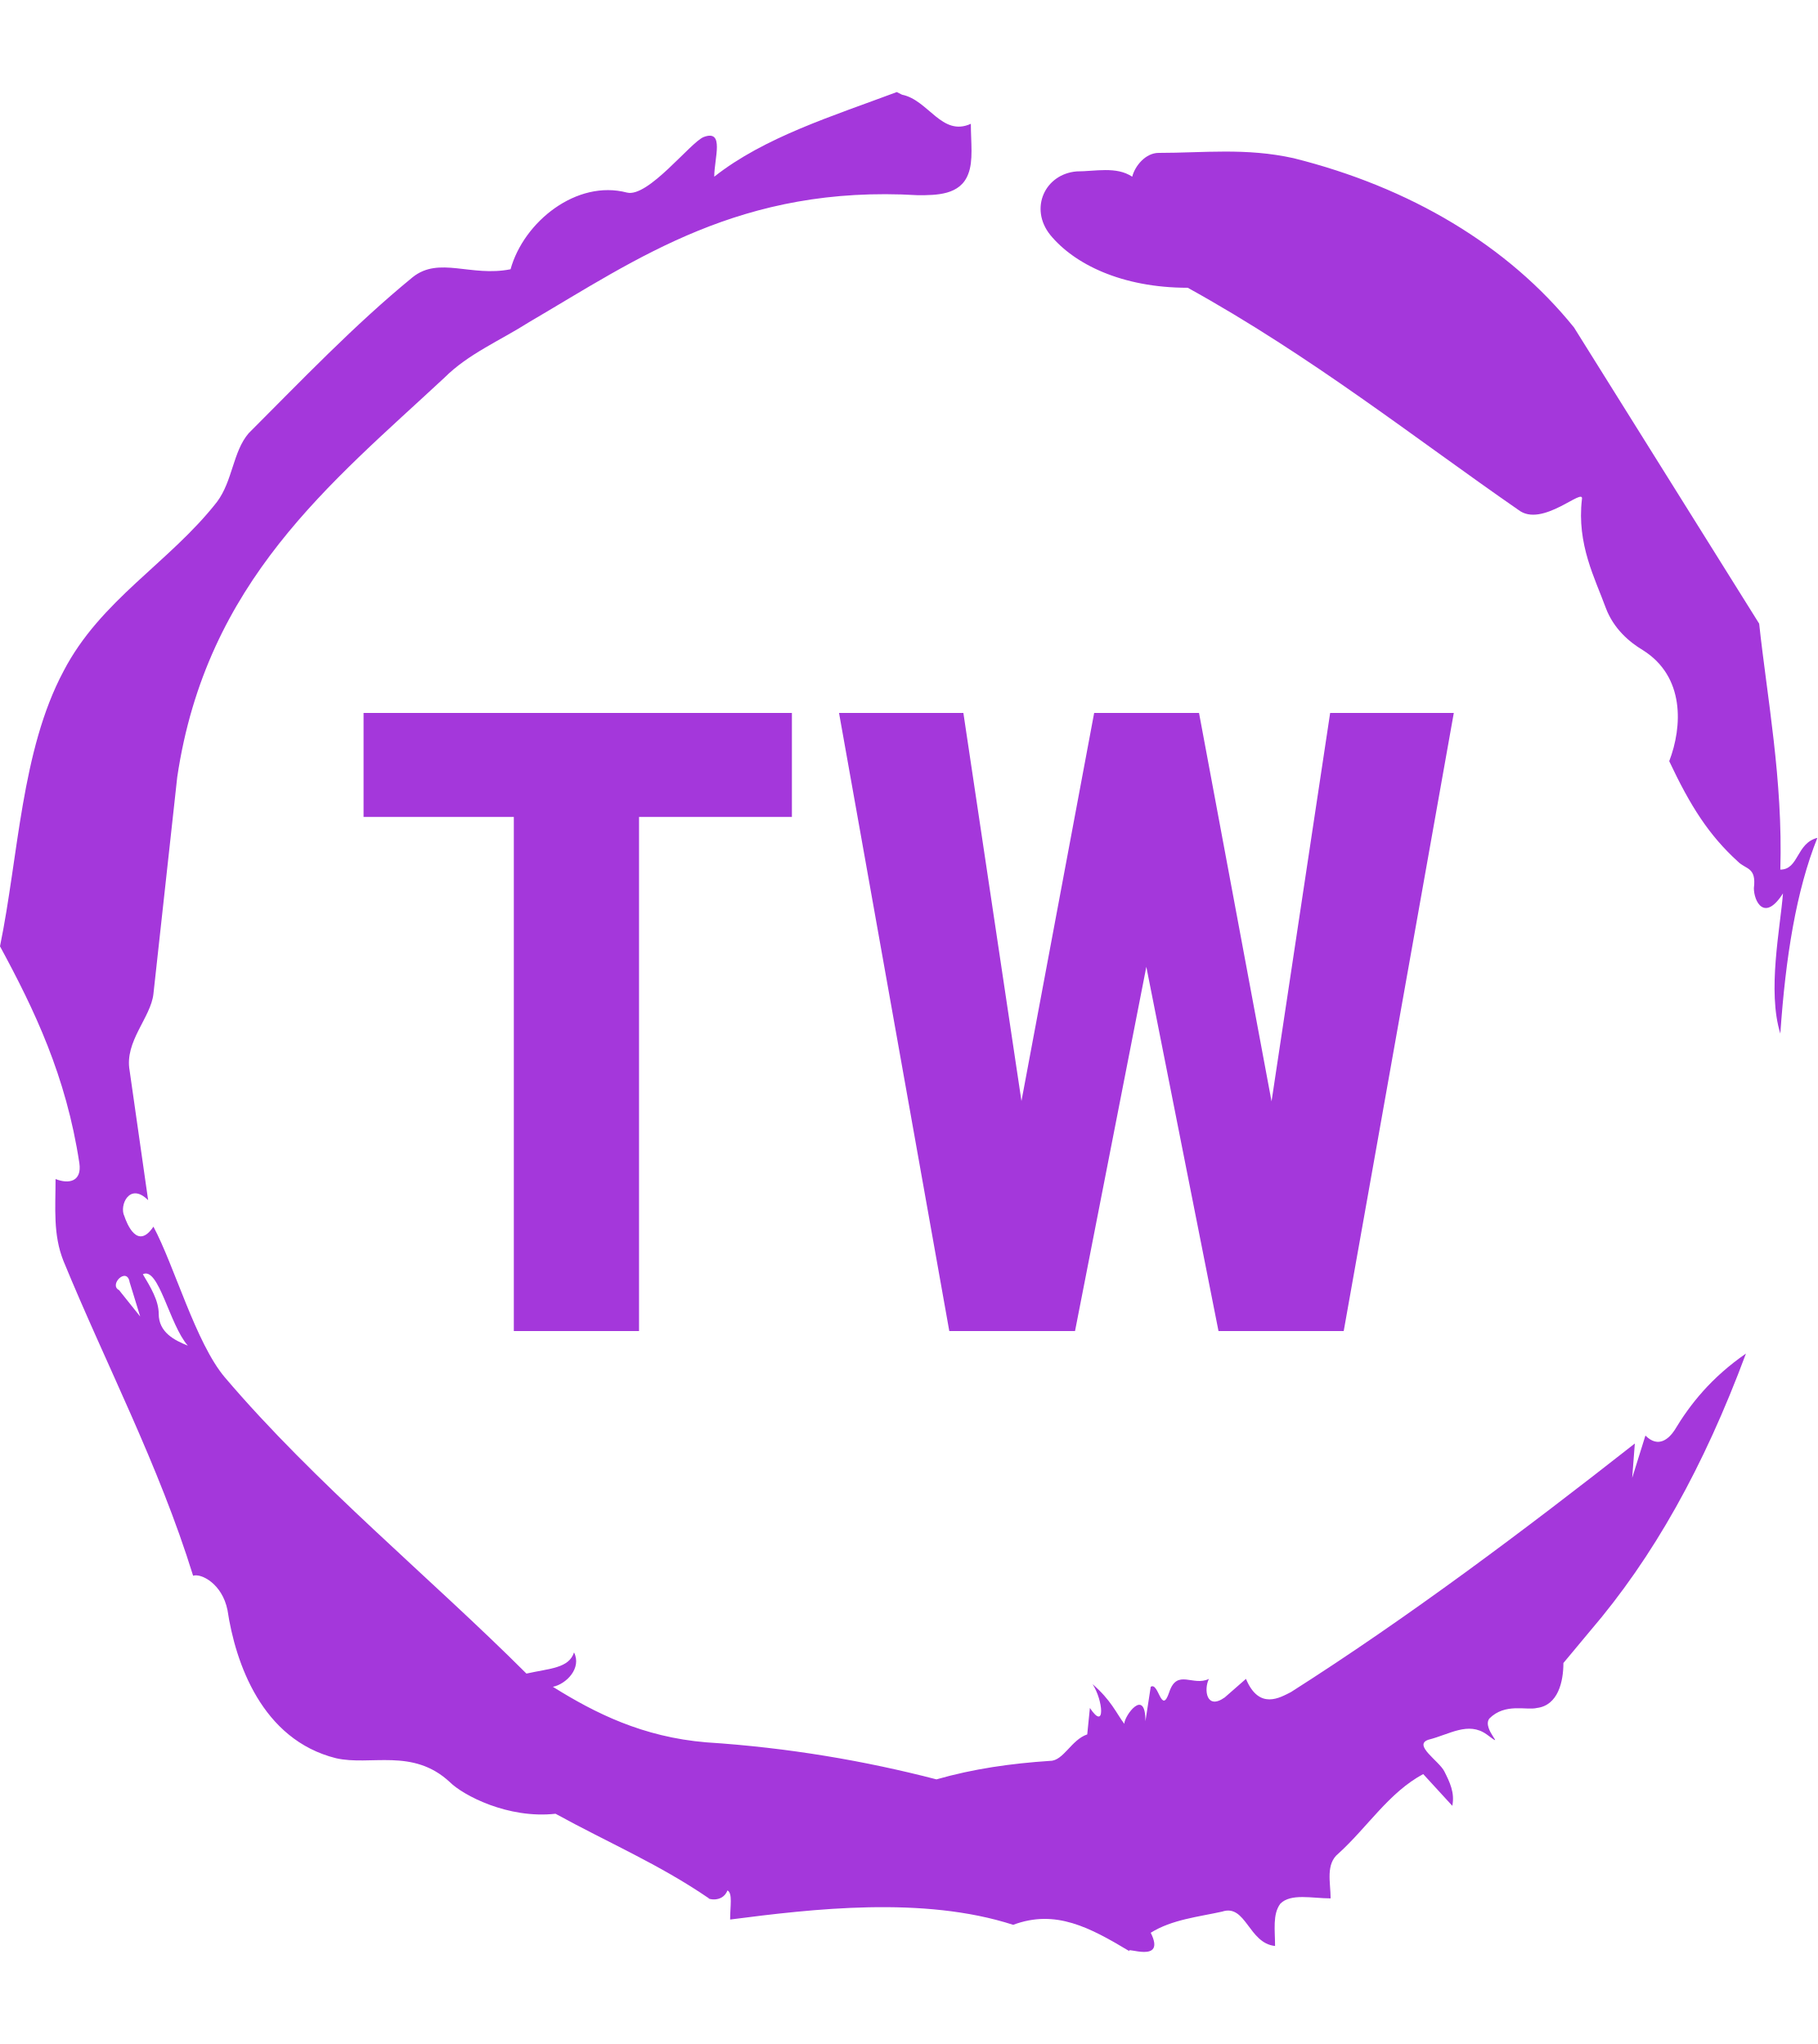
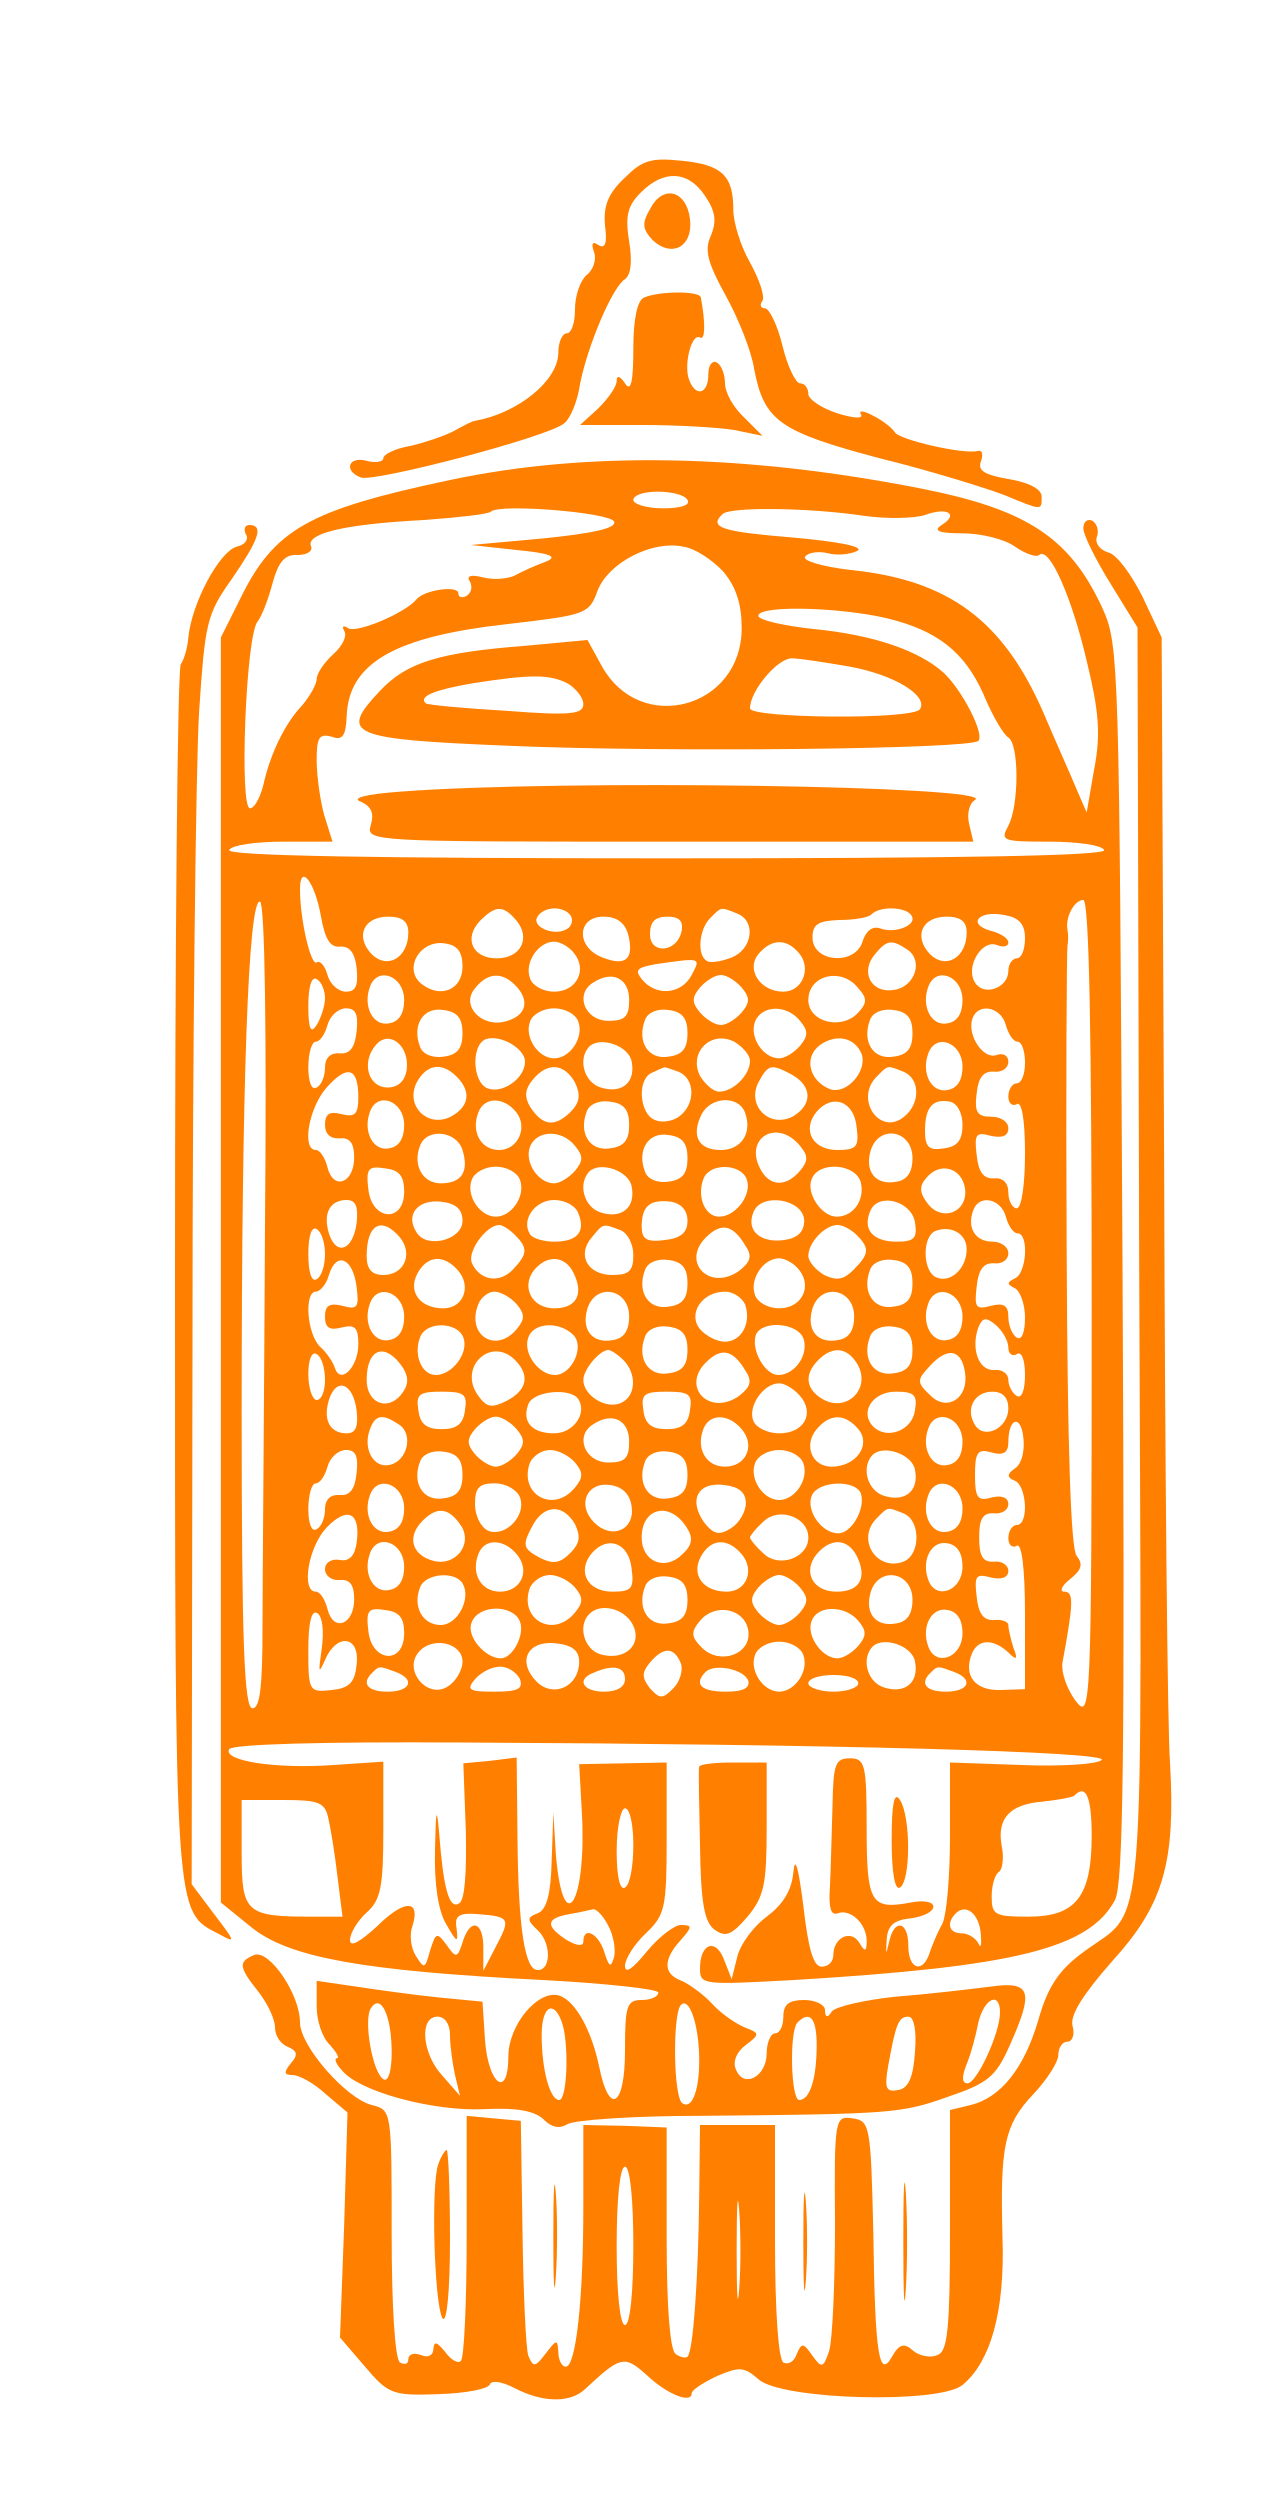
- <svg xmlns="http://www.w3.org/2000/svg" version="1.1" width="1000" height="1125" viewBox="0 0 1000 1125">
-   <g transform="matrix(1,0,0,1,1.7053025658242404e-13,0)">
-     <svg viewBox="0 0 320 360" data-background-color="#35185a" preserveAspectRatio="xMidYMid meet" height="1125" width="1000">
-       <g id="tight-bounds" transform="matrix(1,0,0,1,0,0)">
-         <svg viewBox="0 0 320 360" height="360" width="320">
-           <g>
-             <svg />
-           </g>
-           <g>
-             <svg viewBox="0 0 320 360" height="360" width="320">
-               <g>
-                 <path d="M20.961 227.22l3.726 4.658-1.863-6.056c-0.466-2.795-3.726 0.466-1.863 1.398M25.153 224.425c1.397 2.329 2.795 4.658 2.795 6.987 0 3.261 2.795 4.658 5.123 5.589-3.261-3.726-5.124-13.974-7.918-12.576M204.017 26.929c7.918 0 15.371-0.932 23.756 0.931 20.495 5.124 37.729 15.371 49.374 29.811l32.606 52.169c1.397 13.042 4.192 27.482 3.726 43.319 3.261 0 2.795-4.658 6.521-5.59-3.726 9.316-5.59 20.961-6.521 34.469-2.329-7.453 0-18.632 0.466-24.687-3.261 5.124-5.124 1.397-5.124-0.932 0.466-3.726-1.397-3.261-2.795-4.658-5.124-4.658-8.384-9.782-12.11-17.7 2.329-6.055 2.795-14.905-4.658-19.563-2.329-1.397-5.124-3.726-6.521-7.453-1.863-5.124-5.124-11.179-4.193-19.097 0.466-2.329-6.987 5.124-11.179 1.863-18.166-12.576-36.332-27.016-58.224-39.127-11.645 0-20.029-4.192-24.221-9.316-3.726-4.658-0.932-10.713 4.658-11.179 3.261 0 6.987-0.932 9.782 0.932 0.466-1.863 2.329-4.192 4.657-4.192M157.904 16.215l0.932 0.466c4.658 0.932 6.987 7.453 12.11 5.124 0 3.261 0.466 6.521-0.466 8.85-1.397 3.726-5.59 3.726-8.85 3.726-31.208-1.863-49.374 11.179-68.471 22.358-5.124 3.261-10.713 5.59-14.906 9.782-20.029 18.632-41.921 35.866-47.045 70.335l-4.192 38.195c-0.466 4.192-5.124 8.384-4.192 13.508l3.26 22.824c-3.261-3.261-5.124 0.932-4.192 2.795 0.466 1.397 2.329 6.055 5.124 1.863 3.726 6.987 7.453 20.495 12.576 26.55 15.837 18.632 36.332 35.4 53.101 52.169 4.192-0.932 7.453-0.932 8.384-3.727 1.397 2.795-1.397 5.59-3.726 6.056 7.453 4.658 15.837 8.85 27.016 9.781 14.44 0.932 27.948 3.261 40.524 6.522 6.521-1.863 13.042-2.795 20.029-3.261 2.329 0 3.726-3.726 6.521-4.658l0.466-4.658c2.795 4.192 2.329-1.397 0.466-4.192 3.261 2.795 4.192 5.124 5.589 6.987 0-1.397 3.726-6.521 3.727-0.466l0.931-6.055c1.397-0.932 1.863 5.124 3.261 0.931 1.397-4.192 4.192-0.932 6.987-2.329-0.932 1.863-0.466 5.59 2.794 3.261l3.727-3.261c2.329 5.59 6.055 3.261 7.918 2.329 20.495-13.042 40.99-28.413 60.553-43.784l-0.466 6.055 2.329-7.453c2.329 2.329 4.192 0.466 5.124-0.931 2.795-4.658 6.521-9.316 12.577-13.508-7.453 20.029-16.303 35.866-27.482 48.908l-4.658 5.59c0 3.261-0.932 7.453-4.658 7.918-1.863 0.466-5.59-0.932-8.384 1.863-1.397 1.863 3.261 5.59-0.466 2.795-3.261-2.329-6.521 0-10.248 0.932-2.795 0.932 1.863 3.726 2.795 5.589 0.932 1.863 1.863 3.726 1.398 6.056l-5.124-5.59c-6.055 3.261-9.782 9.316-14.906 13.974-2.329 1.863-1.397 5.124-1.397 7.918-3.261 0-6.987-0.932-8.85 0.932-1.397 1.863-0.932 4.658-0.932 7.453-4.658-0.466-5.124-7.453-9.315-6.056-4.192 0.932-8.85 1.397-12.577 3.727 2.795 5.59-4.658 2.329-3.726 3.26-6.987-4.192-13.042-7.453-20.495-4.658-15.837-5.124-35.4-2.795-49.84-0.931 0-2.329 0.466-4.658-0.466-5.124-0.932 2.329-3.726 1.397-3.26 1.397-8.85-6.055-17.7-9.782-27.016-14.905-8.384 0.932-16.303-3.261-18.632-5.59-6.521-6.055-13.974-2.795-20.029-4.192-13.042-3.261-17.7-16.769-19.098-26.084-0.932-4.658-4.658-6.521-6.055-6.056-6.055-19.563-15.371-37.263-22.824-55.429-1.863-4.658-1.397-9.316-1.397-14.44 2.329 0.932 4.658 0.466 4.192-2.794-2.329-15.371-7.918-27.016-13.974-38.195 3.261-15.837 3.726-34.469 11.179-48.443 6.521-12.576 18.632-19.098 27.016-29.811 2.795-3.726 2.795-8.85 5.59-12.11 9.316-9.316 18.632-19.098 28.879-27.482 4.658-3.726 10.247 0 17.234-1.397 2.329-8.384 11.645-15.837 20.495-13.508 3.726 0.932 11.179-8.85 13.508-9.782 3.726-1.397 1.863 3.726 1.863 6.987 8.85-6.987 20.961-10.713 32.14-14.906" fill="#a437db" fill-rule="nonzero" stroke="none" stroke-width="1" stroke-linecap="butt" stroke-linejoin="miter" stroke-miterlimit="10" stroke-dasharray="" stroke-dashoffset="0" font-family="none" font-weight="none" font-size="none" text-anchor="none" style="mix-blend-mode: normal" data-fill-palette-color="tertiary" />
-               </g>
-               <g transform="matrix(1,0,0,1,64,125.5701)">
-                 <svg viewBox="0 0 192 108.86" height="108.86" width="192">
-                   <g>
-                     <svg viewBox="0 0 192 108.86" height="108.86" width="192">
-                       <g>
-                         <svg viewBox="0 0 192 108.86" height="108.86" width="192">
-                           <g>
-                             <svg viewBox="0 0 192 108.86" height="108.86" width="192">
-                               <g id="textblocktransform">
-                                 <svg viewBox="0 0 192 108.86" height="108.86" width="192" id="textblock">
-                                   <g>
-                                     <svg viewBox="0 0 192 108.86" height="108.86" width="192">
-                                       <g transform="matrix(1,0,0,1,0,0)">
-                                         <svg width="192" viewBox="1.25 -35.55 62.69 35.55" height="108.86" data-palette-color="#a437db">
-                                           <path d="M25.88-35.55L25.88-29.57 17.09-29.57 17.09 0 9.89 0 9.89-29.57 1.25-29.57 1.25-35.55 25.88-35.55ZM49.29-35.55L53.46-13.21 56.83-35.55 63.94-35.55 57.61 0 50.41 0 46.26-20.95 42.16 0 34.93 0 28.59-35.55 35.74-35.55 39.08-13.23 43.26-35.55 49.29-35.55Z" opacity="1" transform="matrix(1,0,0,1,0,0)" fill="#a437db" class="undefined-text-0" data-fill-palette-color="primary" id="text-0" />
-                                         </svg>
-                                       </g>
-                                     </svg>
-                                   </g>
-                                 </svg>
-                               </g>
-                             </svg>
-                           </g>
-                           <g />
-                         </svg>
-                       </g>
-                     </svg>
-                   </g>
-                 </svg>
-               </g>
-             </svg>
-           </g>
-           <defs />
-         </svg>
-         <rect width="320" height="360" fill="none" stroke="none" visibility="hidden" />
-       </g>
-     </svg>
+ <svg xmlns="http://www.w3.org/2000/svg" version="1.0" width="153pt" height="300pt" viewBox="0 0 153 300" preserveAspectRatio="xMidYMid meet">
+   <g transform="translate(0,300) scale(0.1,-0.1)" fill="#ff8000" stroke="none">
+     <path d="M749 2786 c-20 -19 -25 -34 -23 -57 3 -21 0 -28 -8 -23 -7 5 -9 2 -5 -9 3 -8 -1 -21 -9 -27 -8 -7 -14 -25 -14 -41 0 -16 -4 -29 -10 -29 -5 0 -10 -10 -10 -23 0 -34 -49 -73 -100 -82 -3 0 -14 -6 -25 -12 -11 -6 -35 -14 -52 -18 -18 -3 -33 -10 -33 -15 0 -4 -9 -6 -20 -3 -22 6 -28 -12 -7 -20 16 -6 226 49 244 65 7 5 16 26 19 47 9 46 39 117 54 126 7 5 9 21 5 45 -5 31 -2 43 14 59 28 28 57 26 77 -4 13 -19 14 -31 7 -48 -8 -17 -4 -32 18 -72 15 -27 31 -67 34 -88 12 -62 30 -75 151 -107 61 -15 128 -36 149 -44 46 -19 45 -19 45 -2 0 9 -15 17 -39 21 -29 5 -38 10 -34 21 3 8 2 14 -3 13 -16 -5 -94 13 -100 22 -3 5 -14 14 -26 20 -11 6 -18 7 -15 2 4 -6 -9 -5 -28 1 -19 6 -35 17 -35 23 0 7 -4 13 -10 13 -5 0 -15 20 -21 45 -6 25 -16 45 -21 45 -5 0 -7 4 -3 9 3 6 -4 26 -15 46 -11 19 -20 48 -20 63 0 41 -13 54 -61 59 -38 4 -48 1 -70 -21z" />
+     <path d="M780 2749 c-10 -17 -9 -24 3 -37 23 -22 49 -8 45 25 -4 35 -33 42 -48 12z" />
+     <path d="M773 2643 c-8 -3 -13 -25 -13 -61 0 -41 -3 -53 -10 -42 -6 9 -10 10 -10 3 0 -7 -10 -21 -22 -33 l-22 -20 76 0 c41 0 91 -3 109 -6 l34 -7 -22 22 c-13 12 -23 30 -23 41 0 10 -4 22 -10 25 -5 3 -10 -3 -10 -14 0 -24 -15 -28 -23 -7 -7 18 3 57 13 51 6 -4 7 16 1 48 -1 8 -49 8 -68 0z" />
+     <path d="M540 2424 c-170 -36 -211 -59 -252 -143 l-23 -46 0 -759 0 -759 37 -30 c45 -36 132 -52 349 -63 76 -4 139 -11 139 -15 0 -5 -9 -9 -20 -9 -18 0 -20 -7 -20 -61 0 -67 -19 -79 -31 -19 -9 43 -28 78 -47 85 -25 9 -62 -34 -62 -73 0 -51 -24 -34 -28 20 l-3 46 -52 5 c-29 3 -73 9 -99 13 l-48 7 0 -31 c0 -17 7 -38 16 -46 8 -9 12 -16 8 -16 -3 0 -1 -7 6 -14 20 -26 111 -50 171 -47 39 2 60 -2 71 -12 10 -10 19 -12 29 -6 8 5 79 10 159 10 231 2 242 3 298 23 47 16 57 24 73 60 30 67 27 79 -23 72 -24 -3 -74 -9 -113 -12 -38 -4 -73 -12 -77 -18 -5 -8 -8 -7 -8 2 0 6 -11 12 -25 12 -18 0 -25 -5 -25 -20 0 -11 -4 -20 -10 -20 -5 0 -10 -11 -10 -24 0 -28 -28 -43 -37 -19 -4 9 1 21 12 29 17 13 17 14 -1 21 -10 4 -28 16 -39 28 -11 12 -28 24 -37 28 -22 8 -23 25 -1 49 14 16 14 18 0 18 -8 0 -27 -15 -41 -32 -17 -21 -26 -27 -26 -17 0 8 11 26 25 39 23 22 25 30 25 114 l0 91 -52 -1 -53 -1 3 -54 c7 -110 -22 -161 -31 -54 l-3 50 -2 -58 c-1 -40 -6 -59 -17 -63 -13 -5 -13 -8 1 -21 16 -16 15 -48 -1 -47 -15 0 -23 49 -24 157 l-1 98 -32 -4 -32 -3 3 -81 c1 -49 -1 -83 -8 -87 -12 -8 -19 18 -24 84 -3 34 -4 29 -5 -20 -1 -42 4 -74 14 -90 12 -21 14 -22 12 -5 -3 16 2 20 26 18 38 -3 39 -5 21 -39 l-15 -29 0 28 c0 32 -16 36 -25 6 -6 -19 -8 -19 -19 -3 -12 16 -13 15 -20 -7 -6 -22 -7 -22 -17 -6 -6 9 -8 26 -4 36 10 32 -10 32 -43 -1 -21 -19 -32 -25 -32 -16 0 8 9 23 20 33 17 15 20 31 20 100 l0 81 -60 -4 c-69 -5 -133 5 -125 19 4 6 111 9 278 8 445 -2 779 -11 769 -21 -5 -5 -48 -8 -96 -6 l-86 3 0 -88 c0 -48 -4 -95 -9 -105 -5 -9 -12 -25 -15 -34 -8 -27 -26 -22 -26 7 0 30 -17 33 -23 5 -4 -17 -4 -16 -3 2 1 17 8 24 29 26 15 2 27 8 27 14 0 6 -12 8 -27 5 -48 -9 -53 -1 -53 89 0 77 -2 84 -20 84 -18 0 -20 -7 -21 -57 -1 -32 -2 -75 -3 -96 -2 -26 1 -36 9 -33 16 6 35 -13 35 -33 0 -13 -2 -14 -9 -2 -10 16 -31 6 -31 -15 0 -8 -6 -14 -14 -14 -10 0 -16 21 -22 73 -6 47 -10 61 -12 40 -2 -22 -13 -39 -32 -53 -15 -11 -31 -32 -35 -47 l-7 -28 -9 23 c-10 27 -29 20 -29 -10 0 -20 3 -20 113 -14 266 16 354 38 385 96 10 20 12 167 9 765 -4 721 -4 741 -24 785 -39 85 -91 119 -219 144 -209 41 -399 45 -564 10z m285 -24 c4 -6 -8 -10 -29 -10 -20 0 -36 5 -36 10 0 6 13 10 29 10 17 0 33 -4 36 -10z m-88 -26 c3 -8 -26 -14 -84 -20 l-88 -8 55 -6 c41 -4 50 -8 35 -14 -11 -4 -27 -11 -36 -16 -9 -5 -27 -6 -39 -3 -15 4 -21 2 -16 -5 3 -6 2 -13 -4 -17 -5 -3 -10 -2 -10 3 0 10 -41 4 -50 -7 -14 -17 -72 -41 -82 -35 -6 4 -8 3 -5 -3 4 -6 -2 -18 -13 -28 -11 -10 -20 -23 -20 -30 0 -6 -8 -20 -17 -31 -22 -23 -39 -60 -47 -96 -4 -16 -11 -28 -16 -28 -13 0 -5 207 9 224 5 6 13 27 18 46 7 26 15 35 30 34 12 0 19 5 16 11 -5 15 40 26 136 31 41 3 77 7 80 10 10 10 144 -1 148 -12z m300 7 c28 -4 61 -3 73 1 27 10 41 1 20 -12 -11 -7 -3 -10 25 -10 22 0 51 -7 63 -16 13 -9 26 -13 29 -10 12 11 39 -50 57 -127 15 -61 17 -89 9 -130 l-9 -52 -13 30 c-7 17 -25 57 -39 90 -48 110 -113 159 -231 171 -34 4 -58 11 -55 16 4 5 16 7 28 4 11 -3 27 -1 35 3 8 5 -22 11 -78 16 -85 7 -101 12 -84 28 8 9 103 8 170 -2z m-169 -67 c15 -18 22 -38 22 -68 0 -96 -122 -129 -168 -45 l-17 31 -75 -7 c-104 -8 -142 -20 -174 -54 -50 -53 -37 -58 156 -66 186 -8 553 -4 562 6 8 8 -20 62 -42 82 -29 26 -83 45 -154 52 -38 4 -68 11 -68 16 0 14 112 10 166 -6 56 -16 86 -43 108 -97 9 -20 20 -39 26 -43 13 -8 13 -81 0 -106 -10 -18 -7 -19 49 -19 33 0 63 -4 66 -10 4 -7 -173 -10 -525 -10 -352 0 -529 3 -525 10 3 6 33 10 65 10 l59 0 -10 32 c-5 18 -9 48 -9 66 0 27 3 32 18 28 13 -5 17 1 18 24 2 64 57 96 192 111 95 11 99 12 109 40 13 34 66 61 103 53 14 -2 35 -16 48 -30z m152 -114 c54 -10 94 -35 84 -51 -8 -13 -204 -11 -204 1 0 21 33 60 50 60 9 0 41 -5 70 -10z m-339 -20 c10 -6 19 -17 19 -25 0 -12 -15 -14 -92 -8 -51 3 -95 7 -97 9 -9 8 9 16 56 24 70 11 92 11 114 0z m-296 -279 c5 -28 11 -38 23 -37 12 1 18 -8 20 -26 2 -21 -1 -28 -13 -28 -9 0 -19 9 -22 20 -3 11 -9 18 -13 15 -7 -4 -20 51 -20 88 0 32 18 8 25 -32z m-67 -371 c-1 -212 -3 -429 -3 -483 0 -71 -3 -97 -12 -97 -10 0 -13 78 -13 358 0 392 8 614 22 610 6 -2 8 -162 6 -388z m992 -102 c0 -489 -1 -493 -20 -468 -10 14 -17 34 -15 45 13 71 14 85 2 85 -6 0 -3 7 7 15 14 11 16 18 8 28 -7 8 -11 127 -12 367 -1 195 0 360 1 365 1 6 1 14 0 19 -3 15 8 36 19 36 7 0 10 -161 10 -492z m-690 467 c17 -21 5 -45 -24 -45 -29 0 -40 24 -20 45 19 19 28 19 44 0z m65 6 c3 -5 1 -13 -5 -16 -15 -9 -43 3 -35 15 8 13 32 13 40 1z m199 3 c24 -9 19 -43 -6 -53 -13 -5 -26 -7 -30 -4 -12 7 -9 38 4 51 14 14 12 14 32 6z m210 -3 c7 -11 -20 -22 -38 -15 -9 3 -17 -3 -21 -16 -9 -29 -60 -25 -60 5 0 16 7 20 32 21 18 0 36 3 39 7 10 10 42 9 48 -2z m136 -27 c0 -13 -4 -24 -10 -24 -5 0 -10 -7 -10 -15 0 -21 -30 -31 -40 -14 -12 18 8 52 26 45 8 -3 14 -2 14 3 0 5 -9 11 -21 14 -29 8 -15 25 16 19 18 -3 25 -11 25 -28z m-740 7 c0 -30 -25 -45 -44 -26 -20 21 -10 45 20 45 17 0 24 -6 24 -19z m264 -3 c7 -29 -3 -38 -31 -27 -32 12 -31 49 1 49 16 0 26 -7 30 -22z m64 5 c-5 -26 -38 -29 -38 -4 0 15 6 21 21 21 14 0 19 -5 17 -17z m342 -2 c0 -30 -25 -45 -44 -26 -20 21 -10 45 20 45 17 0 24 -6 24 -19z m-605 -41 c0 -28 -27 -39 -50 -20 -21 18 -1 52 28 48 16 -2 22 -10 22 -28z m134 16 c16 -20 3 -46 -24 -46 -13 0 -26 7 -29 16 -7 19 10 44 29 44 7 0 18 -6 24 -14z m270 0 c15 -18 4 -46 -19 -46 -28 0 -45 27 -30 45 16 19 34 19 49 1z m129 5 c21 -13 10 -46 -16 -49 -27 -4 -40 22 -22 43 14 17 20 18 38 6z m-258 -31 c-12 -23 -42 -26 -59 -6 -10 12 -7 15 16 19 55 8 54 8 43 -13z m-440 -28 c0 -9 -5 -24 -10 -32 -7 -11 -10 -5 -10 23 0 23 4 36 10 32 6 -3 10 -14 10 -23z m95 -2 c0 -16 -6 -26 -18 -28 -19 -4 -32 20 -23 44 9 25 41 13 41 -16z m133 18 c18 -18 14 -36 -9 -43 -30 -10 -57 18 -39 39 15 19 32 20 48 4z m137 -18 c0 -20 -5 -25 -25 -25 -28 0 -41 32 -18 46 23 15 43 5 43 -21z m135 15 c10 -12 10 -18 0 -30 -7 -8 -18 -15 -25 -15 -7 0 -18 7 -25 15 -10 12 -10 18 0 30 7 8 18 15 25 15 7 0 18 -7 25 -15z m140 -1 c11 -12 11 -18 -2 -31 -20 -19 -58 -9 -58 17 0 30 40 40 60 14z m125 -14 c0 -16 -6 -26 -18 -28 -19 -4 -32 20 -23 44 9 25 41 13 41 -16z m-727 -37 c-2 -20 -8 -28 -20 -27 -11 1 -18 -5 -18 -17 0 -10 -4 -21 -10 -24 -6 -4 -10 7 -10 24 0 17 4 31 9 31 5 0 11 9 14 20 3 11 13 20 22 20 12 0 15 -7 13 -27z m127 -3 c0 -18 -6 -26 -23 -28 -13 -2 -25 3 -28 12 -10 26 4 48 28 44 17 -2 23 -10 23 -28z m139 14 c7 -19 -10 -44 -29 -44 -19 0 -36 25 -29 44 3 9 16 16 29 16 13 0 26 -7 29 -16z m131 -14 c0 -18 -6 -26 -23 -28 -24 -4 -38 18 -28 44 3 9 15 14 28 12 17 -2 23 -10 23 -28z m135 15 c10 -12 10 -18 0 -30 -7 -8 -18 -15 -25 -15 -19 0 -36 25 -29 44 8 20 38 21 54 1z m135 -15 c0 -18 -6 -26 -23 -28 -24 -4 -38 18 -28 44 3 9 15 14 28 12 17 -2 23 -10 23 -28z m112 10 c3 -11 9 -20 14 -20 5 0 9 -11 9 -25 0 -14 -4 -25 -10 -25 -5 0 -10 -7 -10 -16 0 -8 5 -12 10 -9 6 4 10 -18 10 -59 0 -37 -4 -66 -10 -66 -5 0 -10 9 -10 19 0 12 -7 18 -17 17 -13 -1 -19 8 -21 28 -3 25 -1 28 17 23 14 -3 21 0 21 9 0 8 -9 14 -21 14 -16 0 -20 5 -17 28 2 19 8 27 21 26 9 -1 17 4 17 12 0 7 -6 11 -14 8 -16 -6 -36 24 -29 44 7 19 34 14 40 -8z m-719 -54 c-2 -13 -10 -21 -23 -21 -23 0 -32 30 -14 51 16 19 41 -1 37 -30z m142 10 c0 -20 -27 -39 -45 -32 -18 7 -20 52 -2 59 17 6 47 -11 47 -27z m270 1 c0 -17 -20 -37 -37 -37 -7 0 -17 9 -23 19 -14 28 13 55 41 41 10 -6 19 -16 19 -23z m134 8 c7 -20 -18 -49 -38 -42 -25 10 -32 38 -12 53 20 14 42 9 50 -11z m-276 -9 c5 -25 -12 -39 -37 -31 -20 6 -28 34 -14 49 13 13 48 1 51 -18z m397 -6 c0 -16 -6 -26 -18 -28 -19 -4 -32 20 -23 44 9 25 41 13 41 -16z m-725 -37 c0 -20 -4 -24 -20 -20 -15 4 -20 0 -20 -13 0 -11 7 -17 18 -16 12 1 17 -6 17 -23 0 -31 -25 -40 -32 -12 -3 12 -9 21 -14 21 -17 0 -9 50 13 75 25 28 38 24 38 -12z m118 25 c18 -18 15 -36 -7 -48 -28 -14 -55 13 -41 41 12 22 30 25 48 7z m142 -7 c7 -15 6 -24 -6 -36 -19 -18 -33 -16 -48 7 -7 12 -6 21 3 32 18 22 38 20 51 -3z m124 13 c20 -8 21 -38 2 -53 -7 -6 -21 -9 -30 -5 -19 7 -22 50 -3 57 6 3 13 6 14 6 1 1 8 -2 17 -5z m137 -4 c24 -14 24 -36 0 -50 -28 -14 -55 13 -41 41 12 22 15 23 41 9z m133 4 c20 -8 21 -38 1 -54 -29 -24 -60 21 -33 48 14 14 12 14 32 6z m-599 -64 c0 -16 -6 -26 -18 -28 -19 -4 -32 20 -23 44 9 25 41 13 41 -16z m134 16 c15 -18 3 -46 -20 -46 -22 0 -34 22 -25 45 7 19 30 19 45 1z m136 -16 c0 -18 -6 -26 -23 -28 -24 -4 -38 18 -28 44 3 9 15 14 28 12 17 -2 23 -10 23 -28z m139 15 c9 -24 -4 -45 -29 -45 -27 0 -36 17 -23 43 11 21 44 23 52 2z m134 -18 c3 -23 0 -27 -23 -27 -30 0 -43 24 -25 46 19 22 45 13 48 -19z m127 3 c0 -18 -6 -26 -22 -28 -18 -3 -23 1 -23 21 0 28 9 39 30 35 9 -2 15 -14 15 -28z m-600 -30 c8 -26 -1 -40 -26 -40 -22 0 -34 22 -25 45 8 22 44 18 51 -5z m135 5 c10 -12 10 -18 0 -30 -7 -8 -18 -15 -25 -15 -19 0 -36 25 -29 44 8 20 38 21 54 1z m135 -15 c0 -18 -6 -26 -23 -28 -13 -2 -25 3 -28 12 -10 26 4 48 28 44 17 -2 23 -10 23 -28z m135 15 c10 -12 10 -18 0 -30 -17 -20 -37 -19 -48 3 -19 37 21 60 48 27z m135 -15 c0 -16 -6 -26 -19 -28 -25 -5 -39 12 -31 38 10 31 50 24 50 -10z m-610 -40 c0 -38 -39 -35 -43 3 -3 25 0 28 20 25 17 -2 23 -9 23 -28z m139 14 c7 -19 -10 -44 -29 -44 -19 0 -36 25 -29 44 3 9 16 16 29 16 13 0 26 -7 29 -16z m134 -8 c5 -25 -12 -39 -37 -31 -20 6 -28 34 -14 49 13 13 48 1 51 -18z m138 9 c7 -18 -13 -45 -33 -45 -17 0 -27 24 -19 45 7 20 45 19 52 0z m137 -4 c5 -21 -9 -41 -29 -41 -18 0 -37 28 -30 45 8 22 53 19 59 -4z m125 -7 c4 -29 -28 -41 -45 -18 -10 13 -10 21 -1 31 16 19 42 12 46 -13z m-730 -41 c-4 -33 -24 -41 -33 -14 -8 25 1 41 21 41 11 0 14 -8 12 -27z m127 2 c0 -23 -43 -34 -55 -14 -14 21 1 40 29 37 18 -2 26 -9 26 -23z m139 9 c9 -22 -1 -34 -29 -34 -13 0 -26 4 -29 9 -11 17 6 41 29 41 13 0 26 -7 29 -16z m131 -9 c0 -14 -8 -21 -27 -23 -22 -3 -28 1 -28 16 0 25 10 33 35 30 12 -2 20 -10 20 -23z m140 0 c0 -13 -8 -21 -24 -23 -28 -4 -46 11 -37 33 9 25 61 16 61 -10z m133 -2 c3 -19 -1 -23 -22 -23 -28 0 -41 14 -32 36 9 24 50 13 54 -13z m109 7 c3 -11 9 -20 14 -20 14 0 11 -48 -3 -54 -10 -5 -10 -7 0 -12 6 -3 12 -19 12 -35 0 -18 -4 -28 -10 -24 -5 3 -10 14 -10 25 0 13 -5 17 -21 13 -18 -5 -20 -2 -17 23 2 20 8 29 21 28 9 -1 17 4 17 12 0 8 -9 14 -19 14 -21 0 -31 17 -23 38 7 19 33 14 39 -8z m-817 -45 c0 -13 -4 -27 -10 -30 -6 -4 -10 8 -10 30 0 22 4 34 10 30 6 -3 10 -17 10 -30z m90 20 c16 -20 5 -45 -20 -45 -14 0 -20 7 -20 23 0 38 18 48 40 22z m138 3 c16 -16 15 -23 -3 -42 -17 -17 -40 -12 -49 9 -5 14 18 45 33 45 4 0 12 -5 19 -12z m126 6 c9 -3 16 -17 16 -30 0 -19 -5 -24 -25 -24 -30 0 -43 24 -25 45 14 17 13 17 34 9z m150 -18 c9 -13 7 -20 -7 -31 -35 -25 -70 10 -40 40 18 18 32 16 47 -9z m134 12 c16 -16 15 -23 -4 -42 -12 -12 -20 -13 -35 -6 -10 6 -19 16 -19 23 0 16 20 37 35 37 6 0 16 -5 23 -12z m132 -17 c0 -23 -19 -41 -36 -34 -17 6 -18 50 -1 56 19 7 37 -4 37 -22z m-732 -46 c3 -24 1 -27 -17 -22 -16 4 -21 0 -21 -13 0 -13 5 -17 20 -13 16 4 20 0 20 -20 0 -27 -21 -49 -28 -29 -2 7 -10 19 -18 26 -16 16 -19 66 -5 66 5 0 13 9 16 21 9 28 29 19 33 -16z m122 20 c16 -19 6 -45 -18 -45 -28 0 -43 20 -31 42 12 22 32 23 49 3z m138 -2 c13 -26 4 -43 -23 -43 -27 0 -40 26 -24 46 16 19 37 17 47 -3z m137 -13 c0 -18 -6 -26 -23 -28 -24 -4 -38 18 -28 44 3 9 15 14 28 12 17 -2 23 -10 23 -28z m134 16 c16 -20 3 -46 -24 -46 -13 0 -26 7 -29 16 -7 19 10 44 29 44 7 0 18 -6 24 -14z m136 -16 c0 -18 -6 -26 -23 -28 -24 -4 -38 18 -28 44 3 9 15 14 28 12 17 -2 23 -10 23 -28z m-610 -40 c0 -16 -6 -26 -18 -28 -19 -4 -32 20 -23 44 9 25 41 13 41 -16z m135 15 c10 -12 10 -18 0 -30 -25 -30 -61 -7 -46 30 3 8 12 15 19 15 8 0 20 -7 27 -15z m135 -15 c0 -16 -6 -26 -19 -28 -25 -5 -39 12 -31 38 10 31 50 24 50 -10z m139 15 c8 -22 -4 -45 -24 -45 -10 0 -23 7 -30 15 -15 18 2 45 30 45 10 0 20 -7 24 -15z m131 -15 c0 -16 -6 -26 -19 -28 -25 -5 -39 12 -31 38 10 31 50 24 50 -10z m130 0 c0 -16 -6 -26 -18 -28 -19 -4 -32 20 -23 44 9 25 41 13 41 -16z m55 -37 c0 -8 5 -11 10 -8 6 4 10 -7 10 -25 0 -18 -4 -29 -10 -25 -5 3 -10 12 -10 19 0 8 -8 13 -17 12 -19 -1 -28 26 -19 51 5 12 9 13 21 3 8 -7 15 -19 15 -27z m-654 12 c7 -18 -13 -45 -33 -45 -17 0 -27 24 -19 45 7 20 45 19 52 0z m132 3 c14 -14 -2 -48 -22 -48 -20 0 -39 27 -32 45 6 18 37 20 54 3z m137 -18 c0 -18 -6 -26 -23 -28 -24 -4 -38 18 -28 44 3 9 15 14 28 12 17 -2 23 -10 23 -28z m139 14 c7 -19 -10 -44 -30 -44 -16 0 -33 30 -27 48 7 18 50 15 57 -4z m131 -14 c0 -18 -6 -26 -23 -28 -24 -4 -38 18 -28 44 3 9 15 14 28 12 17 -2 23 -10 23 -28z m-705 -36 c0 -13 -4 -24 -10 -24 -5 0 -10 14 -10 31 0 17 4 28 10 24 6 -3 10 -17 10 -31z m94 14 c7 -12 6 -21 -3 -32 -17 -20 -41 -9 -41 18 0 39 23 46 44 14z m134 10 c18 -18 15 -36 -10 -49 -18 -9 -24 -8 -34 6 -25 34 15 72 44 43z m130 0 c17 -17 15 -45 -4 -52 -18 -7 -44 10 -44 28 0 13 20 36 30 36 3 0 11 -5 18 -12z m146 -12 c9 -13 7 -20 -7 -31 -35 -25 -70 10 -40 40 18 18 32 16 47 -9z m136 5 c14 -28 -13 -55 -41 -41 -22 12 -25 30 -7 48 18 18 36 15 48 -7z m128 -8 c5 -31 -22 -48 -42 -27 -16 15 -16 18 0 35 21 23 38 20 42 -8z m-730 -46 c2 -19 -1 -27 -12 -27 -20 0 -29 16 -21 41 9 27 29 19 33 -14z m532 18 c18 -21 5 -45 -25 -45 -14 0 -28 7 -31 15 -7 17 12 45 31 45 7 0 18 -7 25 -15z m-402 -17 c-2 -17 -10 -23 -28 -23 -18 0 -26 6 -28 23 -3 19 1 22 28 22 27 0 31 -3 28 -22z m136 13 c11 -17 -6 -41 -29 -41 -27 0 -39 14 -31 35 6 16 51 20 60 6z m134 -13 c-2 -17 -10 -23 -28 -23 -18 0 -26 6 -28 23 -3 19 1 22 28 22 27 0 31 -3 28 -22z m270 0 c-3 -25 -34 -36 -50 -20 -17 17 -1 42 27 42 22 0 26 -4 23 -22z m112 2 c0 -24 -29 -38 -40 -20 -12 19 -1 40 21 40 12 0 19 -7 19 -20z m-732 -19 c19 -11 11 -45 -11 -49 -19 -4 -32 20 -23 43 6 17 15 19 34 6z m142 -6 c10 -12 10 -18 0 -30 -7 -8 -18 -15 -25 -15 -7 0 -18 7 -25 15 -10 12 -10 18 0 30 7 8 18 15 25 15 7 0 18 -7 25 -15z m135 -15 c0 -20 -5 -25 -25 -25 -28 0 -41 32 -18 46 23 15 43 5 43 -21z m135 15 c17 -20 5 -45 -20 -45 -23 0 -35 22 -26 45 7 19 30 19 46 0z m140 0 c16 -19 -3 -45 -32 -45 -24 0 -34 26 -18 45 16 19 34 19 50 0z m125 -15 c0 -16 -6 -26 -18 -28 -19 -4 -32 20 -23 44 9 25 41 13 41 -16z m63 -32 c-10 -7 -10 -11 0 -15 14 -6 17 -53 2 -53 -5 0 -10 -7 -10 -16 0 -8 5 -12 10 -9 6 4 10 -26 10 -83 l0 -89 -29 -1 c-31 -1 -45 17 -35 43 7 18 25 19 43 3 11 -11 13 -10 7 5 -3 10 -6 22 -6 27 0 4 -8 7 -17 6 -13 -1 -19 8 -21 28 -3 25 -1 28 17 23 13 -3 21 0 21 8 0 7 -8 12 -17 11 -14 -1 -18 7 -18 29 0 22 4 30 18 29 9 -1 17 4 17 11 0 8 -8 11 -20 8 -17 -5 -20 0 -20 27 0 27 3 32 20 27 14 -4 20 0 20 12 0 30 15 34 18 6 2 -16 -2 -32 -10 -37z m-790 -5 c-2 -20 -8 -28 -20 -27 -11 1 -18 -5 -18 -17 0 -10 -4 -21 -10 -24 -6 -4 -10 7 -10 24 0 17 4 31 9 31 5 0 11 9 14 20 3 11 13 20 22 20 12 0 15 -7 13 -27z m127 -3 c0 -18 -6 -26 -23 -28 -24 -4 -38 18 -28 44 3 9 15 14 28 12 17 -2 23 -10 23 -28z m135 15 c10 -12 10 -18 0 -30 -26 -32 -68 -8 -54 30 4 8 14 15 24 15 10 0 23 -7 30 -15z m135 -15 c0 -18 -6 -26 -23 -28 -24 -4 -38 18 -28 44 3 9 15 14 28 12 17 -2 23 -10 23 -28z m139 14 c7 -19 -10 -44 -29 -44 -19 0 -36 25 -29 44 3 9 16 16 29 16 13 0 26 -7 29 -16z m134 -8 c5 -25 -12 -39 -37 -31 -20 6 -28 34 -14 49 13 13 48 1 51 -18z m-613 -46 c0 -16 -6 -26 -18 -28 -19 -4 -32 20 -23 44 9 25 41 13 41 -16z m139 13 c8 -21 -17 -48 -38 -40 -9 4 -16 18 -16 32 0 20 5 25 24 25 13 0 27 -8 30 -17z m134 -11 c4 -28 -24 -40 -45 -19 -21 21 -9 49 19 45 15 -2 24 -11 26 -26z m137 4 c0 -10 -8 -24 -18 -30 -14 -9 -21 -7 -32 7 -19 27 -8 49 24 45 18 -2 26 -9 26 -22z m138 12 c6 -18 -11 -48 -27 -48 -20 0 -39 27 -32 45 7 18 52 20 59 3z m122 -18 c0 -16 -6 -26 -18 -28 -19 -4 -32 20 -23 44 9 25 41 13 41 -16z m-727 -41 c-2 -16 -9 -23 -20 -21 -10 2 -18 -3 -18 -11 0 -8 8 -14 18 -13 12 1 17 -6 17 -23 0 -31 -25 -40 -32 -12 -3 12 -9 21 -14 21 -18 0 -9 54 13 77 25 26 41 18 36 -18z m126 19 c13 -22 -8 -48 -34 -41 -26 7 -32 29 -13 48 18 18 32 16 47 -7z m136 3 c7 -15 6 -23 -6 -35 -12 -12 -20 -13 -35 -6 -22 12 -23 15 -9 41 14 24 36 24 50 0z m134 -4 c8 -12 7 -21 -5 -32 -21 -21 -49 -9 -49 20 0 36 34 44 54 12z m146 -12 c0 -25 -36 -37 -54 -19 -9 8 -16 17 -16 19 0 2 7 11 16 19 18 18 54 6 54 -19z m114 29 c21 -8 21 -50 0 -58 -32 -12 -57 27 -32 52 14 14 12 14 32 6z m-599 -64 c0 -16 -6 -26 -18 -28 -19 -4 -32 20 -23 44 9 25 41 13 41 -16z m135 15 c17 -20 5 -45 -20 -45 -23 0 -35 22 -26 45 7 19 30 19 46 0z m138 -18 c3 -23 0 -27 -23 -27 -30 0 -43 24 -25 46 19 22 45 13 48 -19z m132 18 c16 -19 6 -45 -18 -45 -28 0 -43 20 -31 42 12 22 32 23 49 3z m138 -2 c13 -26 4 -43 -24 -43 -29 0 -41 24 -24 45 17 20 37 19 48 -2z m127 -13 c0 -29 -32 -41 -41 -16 -9 24 4 48 23 44 12 -2 18 -12 18 -28z m-600 -20 c11 -18 -6 -50 -26 -50 -22 0 -34 22 -25 45 6 17 42 20 51 5z m135 -5 c10 -12 10 -18 0 -30 -26 -32 -68 -8 -54 30 4 8 14 15 24 15 10 0 23 -7 30 -15z m135 -15 c0 -18 -6 -26 -23 -28 -24 -4 -38 18 -28 44 3 9 15 14 28 12 17 -2 23 -10 23 -28z m135 15 c10 -12 10 -18 0 -30 -7 -8 -18 -15 -25 -15 -7 0 -18 7 -25 15 -10 12 -10 18 0 30 7 8 18 15 25 15 7 0 18 -7 25 -15z m135 -15 c0 -16 -6 -26 -19 -28 -25 -5 -39 12 -31 38 10 31 50 24 50 -10z m-709 -59 c-4 -28 -4 -31 4 -13 14 33 42 29 38 -5 -2 -22 -9 -29 -30 -31 -27 -3 -28 -2 -28 48 0 34 4 49 11 44 6 -4 8 -21 5 -43z m99 19 c0 -38 -39 -35 -43 3 -3 25 0 28 20 25 17 -2 23 -9 23 -28z m139 14 c6 -16 -9 -44 -23 -44 -19 0 -42 27 -35 43 8 22 50 22 58 1z m135 -3 c13 -24 -9 -45 -39 -36 -19 6 -27 34 -13 48 13 14 42 7 52 -12z m139 -8 c4 -28 -34 -42 -56 -20 -13 13 -13 19 -2 32 18 22 54 15 58 -12z m132 12 c10 -12 10 -18 0 -30 -7 -8 -18 -15 -25 -15 -19 0 -38 28 -31 45 7 19 40 19 56 0z m125 -15 c0 -29 -32 -41 -41 -16 -9 24 4 48 23 44 12 -2 18 -12 18 -28z m-600 -34 c0 -10 -8 -24 -18 -30 -24 -15 -53 19 -35 41 16 20 53 12 53 -11z m140 0 c0 -30 -31 -44 -51 -24 -24 24 -11 50 23 46 20 -2 28 -9 28 -22z m269 8 c7 -19 -10 -44 -29 -44 -19 0 -36 25 -29 44 3 9 16 16 29 16 13 0 26 -7 29 -16z m134 -8 c5 -25 -12 -39 -37 -31 -20 6 -28 34 -14 49 13 13 48 1 51 -18z m-281 -2 c3 -8 -1 -22 -9 -30 -13 -13 -16 -13 -28 0 -10 13 -10 19 0 31 16 19 29 19 37 -1z m-343 -10 c25 -9 19 -24 -9 -24 -24 0 -32 10 -18 23 8 8 8 8 27 1z m150 -9 c4 -12 -3 -15 -31 -15 -30 0 -34 2 -23 15 7 8 20 15 30 15 10 0 20 -7 24 -15z m126 0 c0 -9 -9 -15 -25 -15 -26 0 -34 15 -12 23 23 10 37 7 37 -8z m148 -2 c2 -9 -7 -13 -27 -13 -30 0 -39 9 -24 24 11 10 46 3 51 -11z m246 11 c25 -9 19 -24 -9 -24 -24 0 -32 10 -18 23 8 8 8 8 27 1z m-114 -14 c0 -5 -13 -10 -30 -10 -16 0 -30 5 -30 10 0 6 14 10 30 10 17 0 30 -4 30 -10z m280 -183 c0 -73 -19 -97 -76 -97 -40 0 -44 2 -44 24 0 14 4 27 9 30 4 3 6 17 3 31 -6 33 10 50 49 53 18 2 35 5 38 7 14 15 21 -1 21 -48z m-916 21 c3 -13 8 -44 11 -70 l6 -48 -38 0 c-78 0 -83 5 -83 76 l0 64 50 0 c43 0 50 -3 54 -22z m366 -32 c0 -25 -4 -48 -10 -51 -6 -4 -10 13 -10 44 0 28 5 51 10 51 6 0 10 -20 10 -44z m-30 -97 c6 -11 9 -28 7 -37 -4 -14 -6 -13 -12 6 -7 22 -25 31 -25 12 0 -6 -8 -5 -20 2 -26 17 -25 26 3 31 12 2 25 5 29 6 4 0 12 -8 18 -20z m447 -10 c1 -13 0 -18 -3 -11 -3 6 -12 12 -20 12 -15 0 -19 12 -7 24 12 12 28 0 30 -25z m-707 -142 c0 -22 -4 -36 -10 -32 -13 8 -24 71 -15 85 12 19 25 -9 25 -53z m369 -4 c1 -39 -8 -65 -20 -57 -11 6 -12 107 -2 118 10 10 21 -22 22 -61z m361 52 c0 -25 -28 -85 -39 -85 -7 0 -7 8 -1 23 5 12 11 34 14 50 7 29 26 38 26 12z m-526 -11 c9 -24 7 -94 -3 -94 -11 0 -21 36 -21 78 0 34 14 43 24 16z m-134 -16 c0 -13 3 -34 6 -48 l6 -25 -21 24 c-25 27 -28 71 -6 71 9 0 15 -9 15 -22z m440 -12 c0 -40 -8 -66 -21 -66 -10 0 -12 83 -2 93 15 15 23 5 23 -27z m118 -8 c-2 -31 -8 -44 -20 -46 -15 -3 -17 2 -12 30 9 49 12 58 24 58 7 0 10 -17 8 -42z" />
+     <path d="M480 2050 c-42 -3 -59 -8 -47 -12 13 -6 16 -14 12 -28 -6 -20 -2 -20 358 -20 l365 0 -5 21 c-3 12 0 25 7 29 28 17 -496 25 -690 10z" />
+     <path d="M1300 2366 c0 -8 15 -38 33 -67 l32 -52 2 -761 c3 -851 10 -770 -69 -830 -28 -21 -41 -41 -52 -80 -17 -58 -45 -93 -81 -102 l-25 -6 0 -144 c0 -120 -3 -146 -15 -150 -8 -4 -22 -1 -29 5 -11 10 -17 8 -25 -6 -16 -29 -21 -1 -23 147 -3 130 -4 135 -25 138 -21 3 -22 1 -21 -126 0 -71 -3 -140 -7 -153 -7 -21 -9 -21 -20 -6 -11 16 -13 16 -19 2 -3 -9 -10 -13 -16 -10 -6 4 -10 63 -10 146 l0 139 -45 0 -45 0 -1 -87 c-1 -94 -7 -185 -14 -191 -2 -2 -8 -1 -14 3 -7 4 -11 56 -11 139 l0 133 -50 2 -50 1 0 -98 c0 -113 -9 -192 -21 -192 -5 0 -9 8 -9 18 -1 15 -2 15 -15 -2 -13 -17 -15 -17 -21 -3 -3 9 -6 76 -7 149 l-2 133 -33 3 -32 3 0 -144 c0 -79 -3 -147 -7 -150 -3 -4 -12 1 -19 11 -10 12 -13 13 -14 3 0 -7 -6 -11 -15 -7 -8 3 -15 1 -15 -5 0 -6 -4 -7 -10 -4 -6 4 -10 66 -10 155 0 148 0 148 -24 154 -31 8 -86 71 -86 99 0 34 -37 88 -55 81 -19 -8 -19 -14 5 -44 11 -14 20 -33 20 -43 0 -10 7 -20 15 -23 12 -5 13 -10 4 -20 -9 -11 -8 -14 2 -14 8 0 26 -10 40 -23 l26 -22 -4 -135 -5 -135 30 -35 c28 -33 33 -35 88 -33 32 1 60 6 62 12 2 5 15 3 30 -5 33 -17 66 -18 84 -1 43 40 47 41 74 17 24 -23 54 -35 54 -22 0 4 14 13 31 21 26 11 32 11 49 -4 27 -25 217 -30 245 -7 34 28 51 89 48 177 -3 110 2 135 37 172 17 18 30 39 30 47 0 9 5 16 11 16 6 0 9 9 6 19 -3 13 12 37 48 78 61 67 76 118 69 238 -3 39 -6 358 -7 710 l-3 640 -23 49 c-13 26 -31 51 -41 53 -10 3 -16 11 -14 18 3 7 1 16 -5 20 -6 3 -11 -1 -11 -9z m-540 -2061 c0 -57 -4 -95 -10 -95 -6 0 -10 38 -10 95 0 57 4 95 10 95 6 0 10 -38 10 -95z m127 -52 c-2 -27 -3 -5 -3 47 0 52 1 74 3 48 2 -27 2 -69 0 -95z" />
+     <path d="M295 2359 c4 -6 -1 -13 -11 -15 -21 -6 -54 -68 -58 -109 -1 -14 -6 -28 -9 -32 -4 -3 -7 -332 -7 -730 0 -783 -1 -766 53 -794 20 -11 20 -10 -6 24 l-27 36 1 648 c0 356 4 699 8 760 7 105 9 116 39 158 33 48 39 65 21 65 -5 0 -7 -5 -4 -11z" />
+     <path d="M839 880 c-1 -3 0 -45 1 -95 1 -68 5 -92 18 -101 13 -9 20 -6 39 16 20 24 23 39 23 107 l0 78 -40 0 c-22 0 -40 -2 -41 -5z" />
+     <path d="M1070 792 c0 -40 4 -61 10 -57 13 8 13 85 0 105 -7 11 -10 -4 -10 -48z" />
+     <path d="M526 403 c-9 -23 -5 -168 5 -185 5 -7 9 31 9 95 0 59 -2 107 -4 107 -2 0 -7 -8 -10 -17z" />
+     <path d="M1084 310 c0 -63 1 -89 3 -57 2 31 2 83 0 115 -2 31 -3 5 -3 -58z" />
+     <path d="M664 315 c0 -55 1 -76 3 -47 2 29 2 74 0 100 -2 26 -3 2 -3 -53z" />
+     <path d="M964 310 c0 -52 1 -74 3 -47 2 26 2 68 0 95 -2 26 -3 4 -3 -48z" />
  </g>
</svg>
